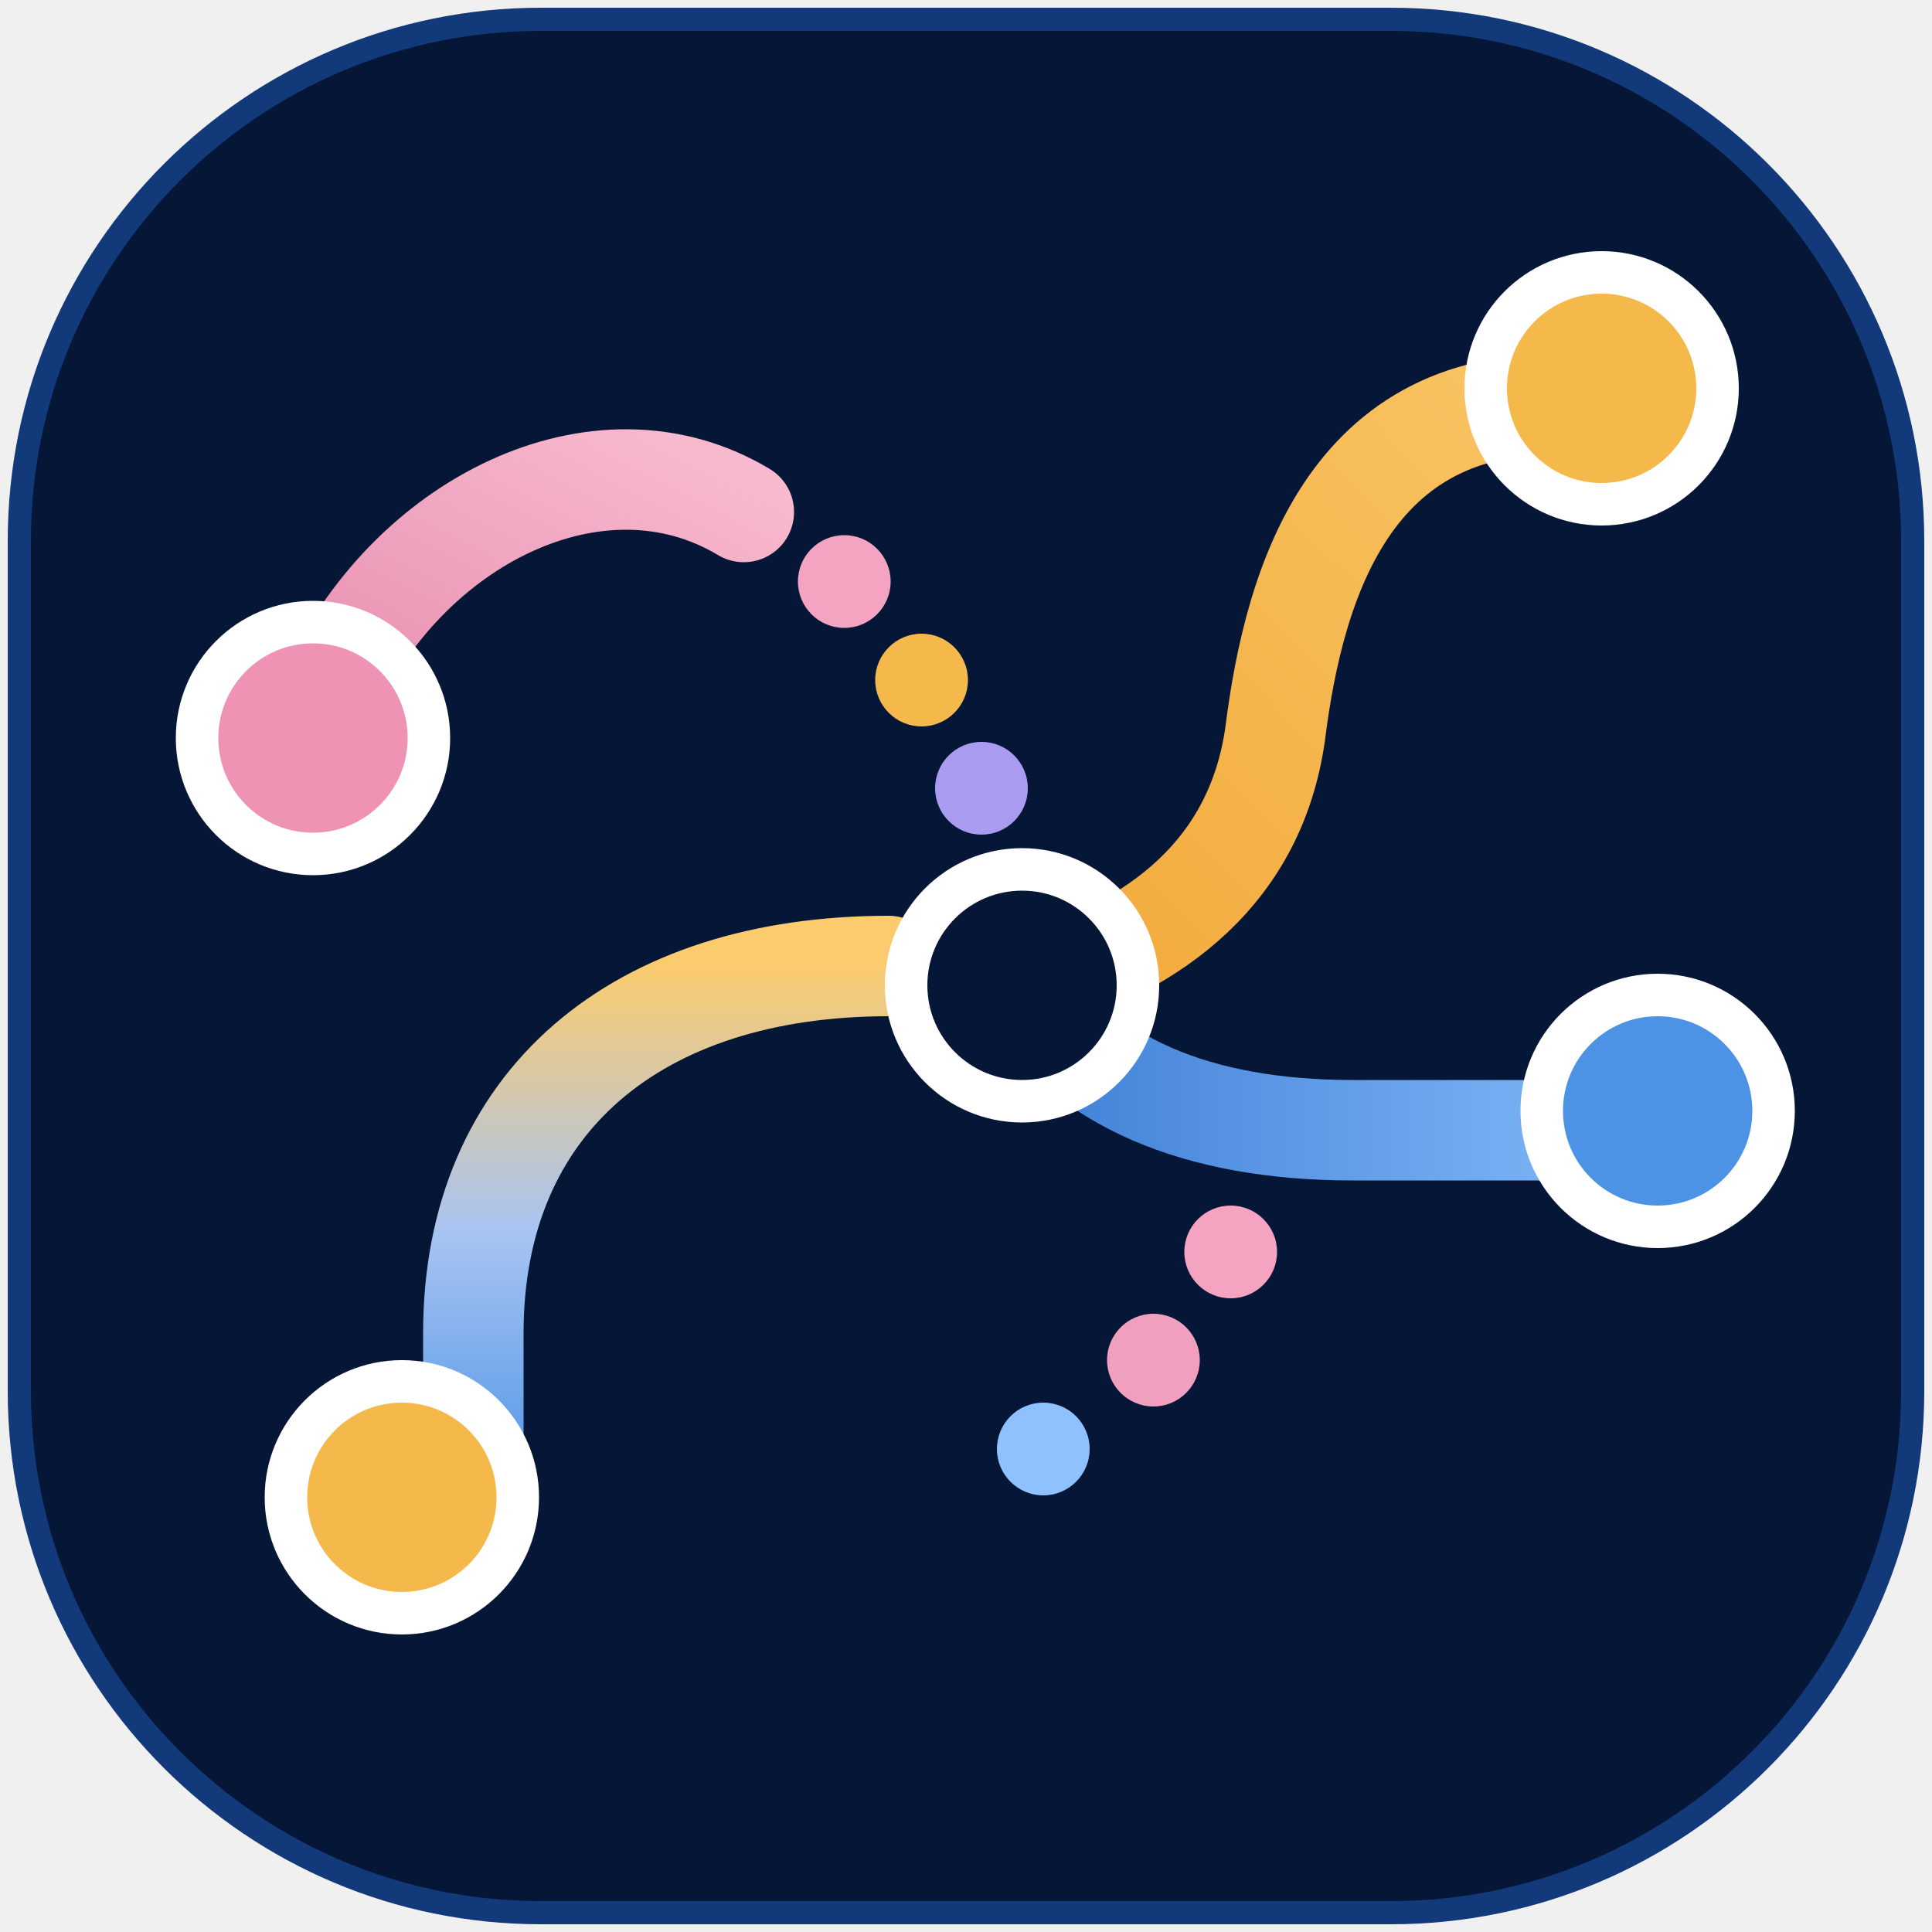
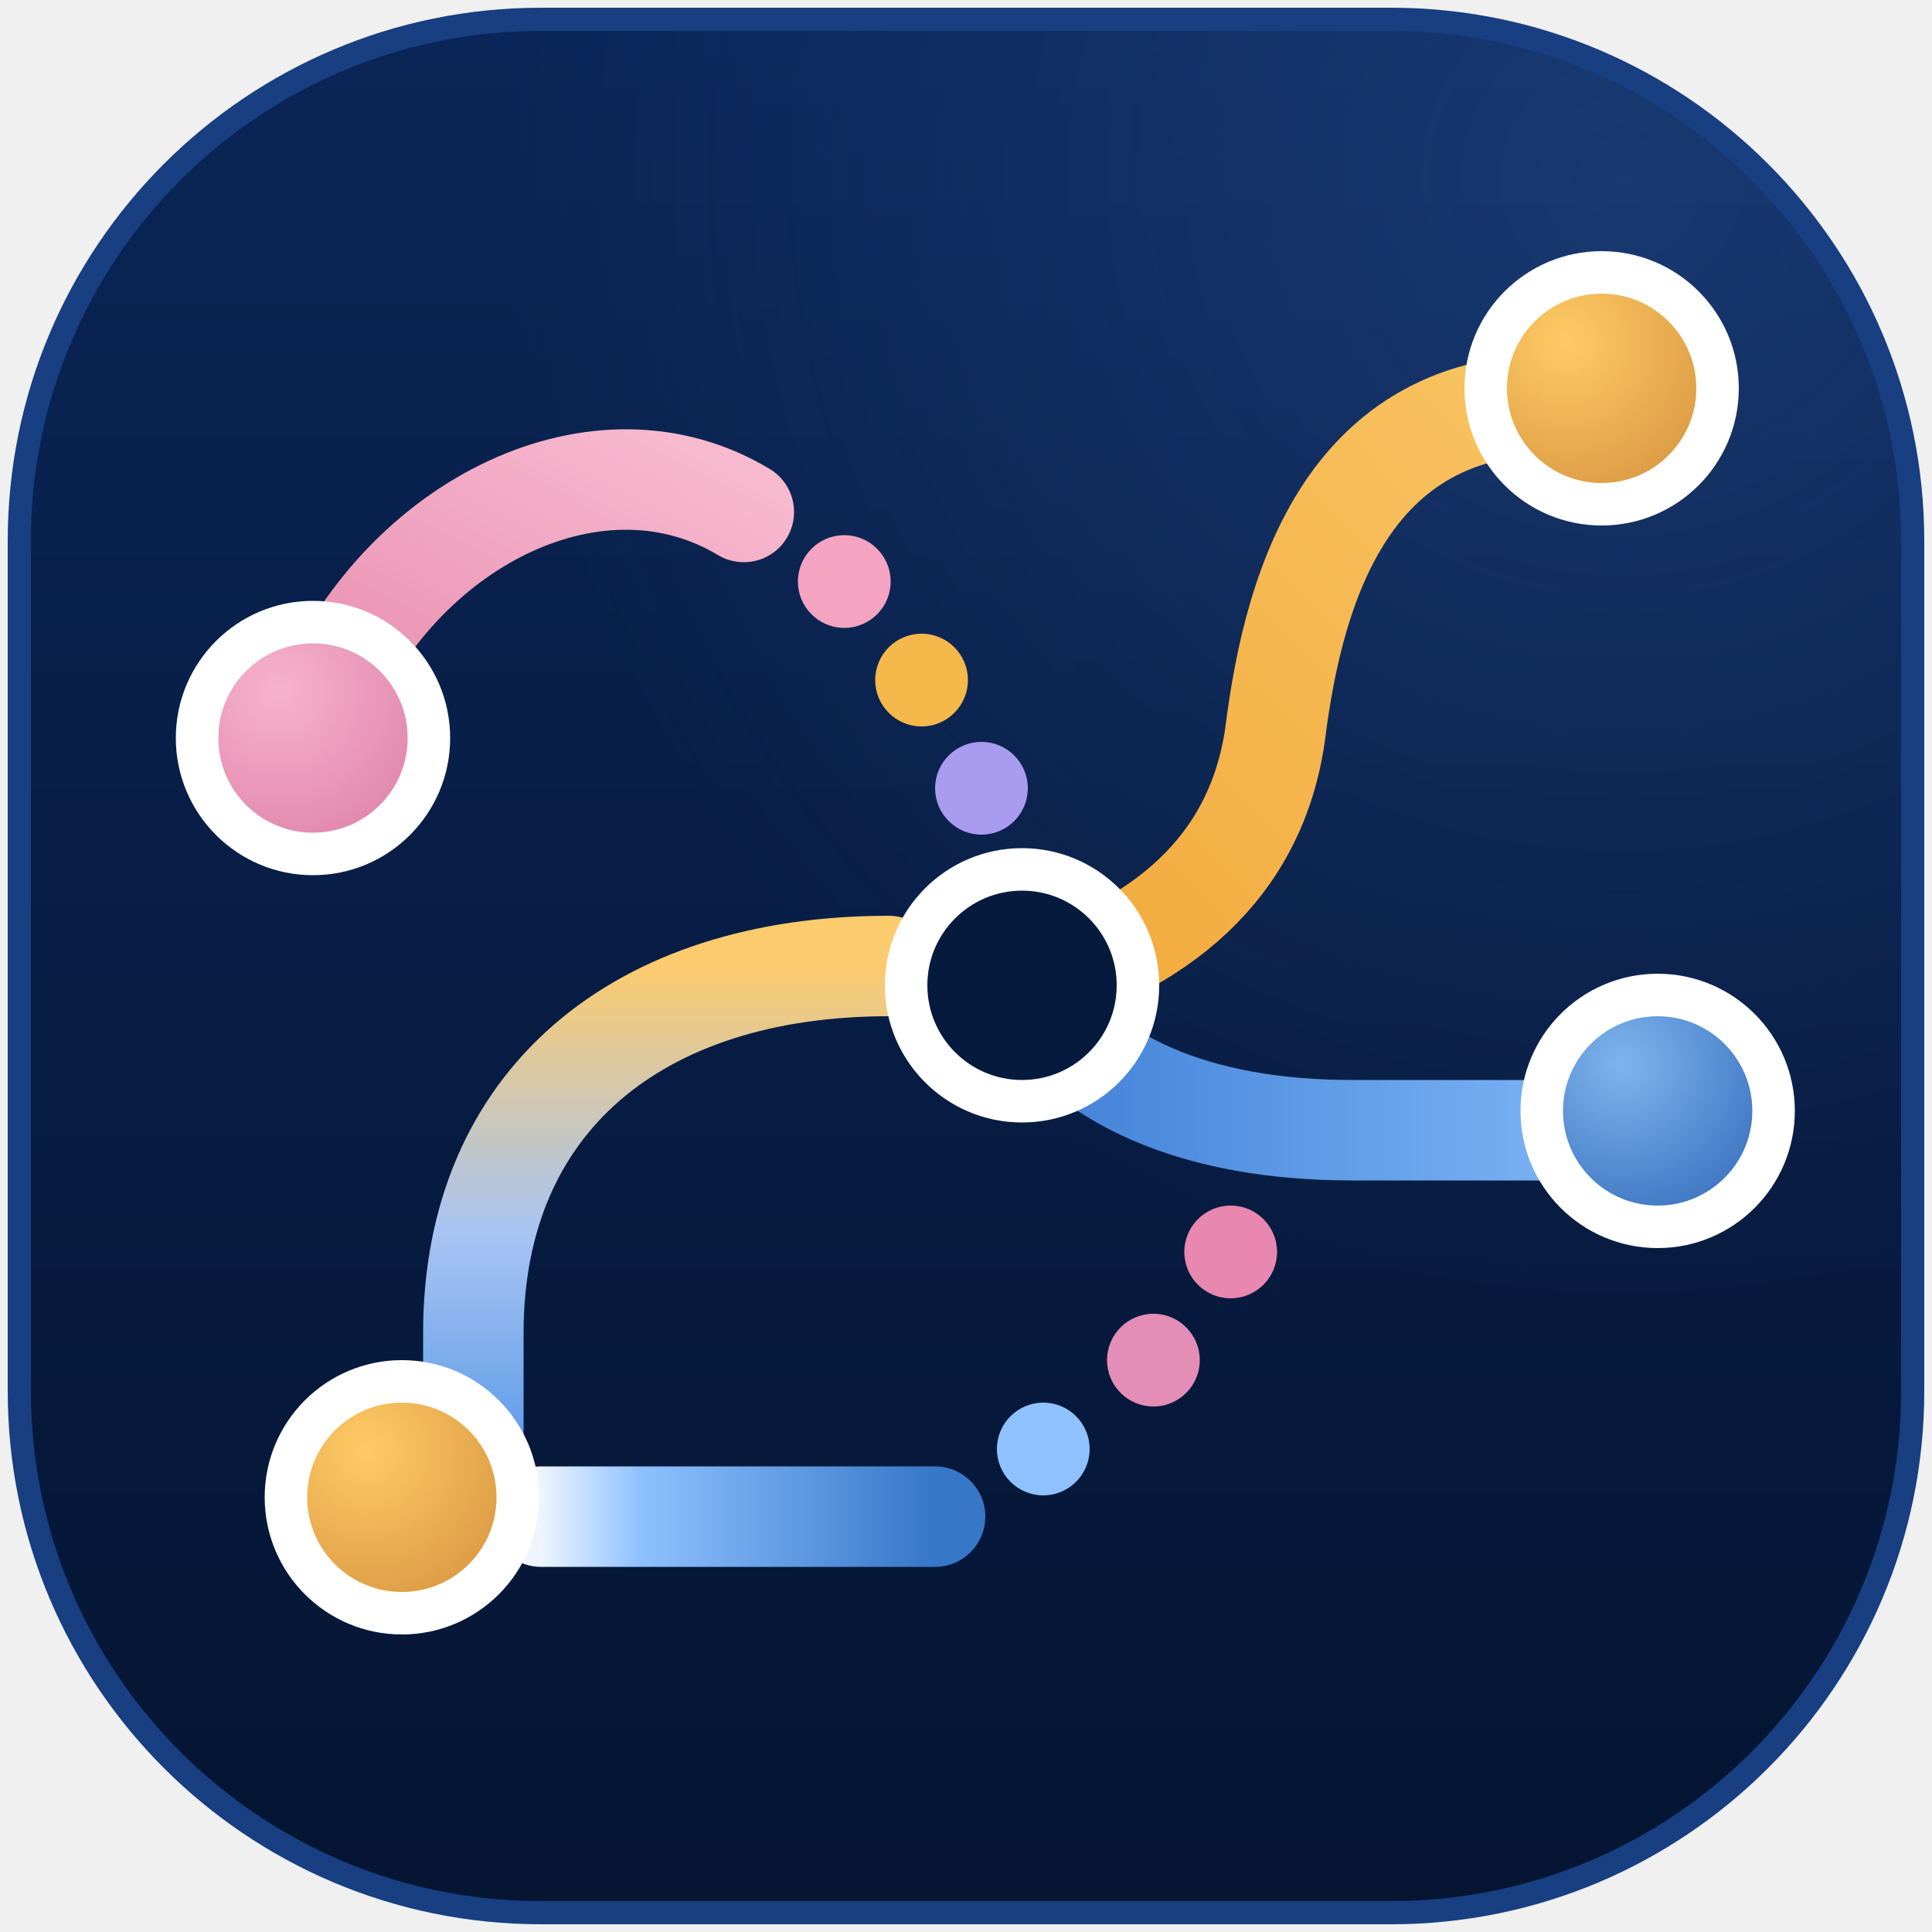
<svg xmlns="http://www.w3.org/2000/svg" viewBox="0 0 100 100" width="512" height="512">
  <defs>
-     <linearGradient id="p" x1="0" y1="1" x2="1" y2="0">
+     <linearGradient id="lp" x1="0" y1="1" x2="1" y2="0">
      <stop offset="0" stop-color="#E88FB0" />
      <stop offset="1" stop-color="#F7B9CE" />
    </linearGradient>
-     <linearGradient id="a" x1="0" y1="1" x2="1" y2="0">
+     <linearGradient id="la" x1="0" y1="1" x2="1" y2="0">
      <stop offset="0" stop-color="#F2A93B" />
      <stop offset="1" stop-color="#F9C463" />
    </linearGradient>
-     <linearGradient id="ab" x1="0" y1="0" x2="0" y2="1">
+     <linearGradient id="lab" x1="0" y1="0" x2="0" y2="1">
      <stop offset="0" stop-color="#FBCB6E" />
      <stop offset=".5" stop-color="#A8C4F2" />
      <stop offset="1" stop-color="#4C93E6" />
    </linearGradient>
-     <linearGradient id="b1" x1="0" y1="0" x2="1" y2="0">
-       <stop offset="0" stop-color="#8FC1FF" />
-       <stop offset="1" stop-color="#3F7FD6" />
+     <linearGradient id="lb1" gradientUnits="userSpaceOnUse" x1="28" y1="0" x2="48.4" y2="0">
+       <stop offset="0" stop-color="#EEF5FE" />
+       <stop offset=".25" stop-color="#8FC1FF" />
+       <stop offset="1" stop-color="#3677C8" />
    </linearGradient>
-     <linearGradient id="b2" x1="0" y1="0" x2="1" y2="0">
+     <linearGradient id="lb2" x1="0" y1="0" x2="1" y2="0">
      <stop offset="0" stop-color="#3F7FD6" />
      <stop offset="1" stop-color="#7DB4F5" />
    </linearGradient>
+     <radialGradient id="lnp" cx=".35" cy=".3" r=".85">
+       <stop offset="0" stop-color="#F7B3CB" />
+       <stop offset="1" stop-color="#DC7DA6" />
+     </radialGradient>
+     <radialGradient id="lna" cx=".35" cy=".3" r=".85">
+       <stop offset="0" stop-color="#FFCB66" />
+       <stop offset="1" stop-color="#D4903C" />
+     </radialGradient>
+     <radialGradient id="lnb" cx=".35" cy=".3" r=".85">
+       <stop offset="0" stop-color="#7FB4EF" />
+       <stop offset="1" stop-color="#2F68B8" />
+     </radialGradient>
+     <linearGradient id="lt" x1="0" y1="0" x2="0" y2="1">
+       <stop offset="0" stop-color="#0A2557" />
+       <stop offset="1" stop-color="#051532" />
+     </linearGradient>
+     <radialGradient id="lh" cx=".85" cy=".08" r=".6">
+       <stop offset="0" stop-color="#4C82D8" stop-opacity=".22" />
+       <stop offset="1" stop-color="#4C82D8" stop-opacity="0" />
+     </radialGradient>
  </defs>
-   <rect x="1" y="1" width="98" height="98" rx="27" fill="#061636" stroke="#123A7A" stroke-width="1.2" />
+   <rect x="1" y="1" width="98" height="98" rx="27" fill="url(#lt)" />
+   <rect x="1" y="1" width="98" height="98" rx="27" fill="url(#lh)" stroke="#173F82" stroke-width="1.2" />
  <g fill="none" stroke-width="5.2" stroke-linecap="round" stroke-linejoin="round">
-     <path d="M17 36C21 27 31 22 38.5 26.5" stroke="url(#p)" />
-     <path d="M82 21C70 20 67 30 66 38C65 45 60 49 53 51" stroke="url(#a)" />
-     <path d="M46 50C33 50 24.5 57 24.5 69V77.5" stroke="url(#ab)" />
-     <path d="M28 78.5H48.4" stroke="url(#b1)" />
-     <path d="M53 51C56 56 62 58.5 70 58.5H82" stroke="url(#b2)" />
+     <path d="M17 36C21 27 31 22 38.5 26.5" stroke="url(#lp)" />
+     <path d="M82 21C70 20 67 30 66 38C65 45 60 49 53 51" stroke="url(#la)" />
+     <path d="M46 50C33 50 24.5 57 24.5 69V77.5" stroke="url(#lab)" />
+     <path d="M28 78.5H48.4" stroke="url(#lb1)" />
+     <path d="M53 51C56 56 62 58.5 70 58.5H82" stroke="url(#lb2)" />
  </g>
  <circle cx="43.7" cy="30.1" r="2.4" fill="#F4A3C1" />
  <circle cx="47.7" cy="35.2" r="2.4" fill="#F5B84B" />
  <circle cx="50.8" cy="40.8" r="2.4" fill="#A99BF0" />
-   <circle cx="63.7" cy="64.8" r="2.4" fill="#F4A3C1" />
-   <circle cx="59.7" cy="70.4" r="2.4" fill="#F0A0BE" />
+   <circle cx="63.7" cy="64.8" r="2.4" fill="#E887B0" />
+   <circle cx="59.7" cy="70.4" r="2.4" fill="#E48DB6" />
  <circle cx="54" cy="75" r="2.4" fill="#8FC1FF" />
  <g stroke="#fff" stroke-width="2.2">
-     <circle cx="16.2" cy="38.2" r="6" fill="#EE93B3" />
-     <circle cx="82.9" cy="20.1" r="6" fill="#F5B84B" />
-     <circle cx="85.8" cy="57.5" r="6" fill="#4C93E6" />
-     <circle cx="20.8" cy="77.5" r="6" fill="#F5B84B" />
-     <circle cx="52.9" cy="51" r="6" fill="#061636" />
+     <circle cx="16.2" cy="38.2" r="6" fill="url(#lnp)" />
+     <circle cx="82.9" cy="20.1" r="6" fill="url(#lna)" />
+     <circle cx="85.8" cy="57.5" r="6" fill="url(#lnb)" />
+     <circle cx="20.8" cy="77.5" r="6" fill="url(#lna)" />
+     <circle cx="52.9" cy="51" r="6" fill="#061A3D" />
  </g>
</svg>
